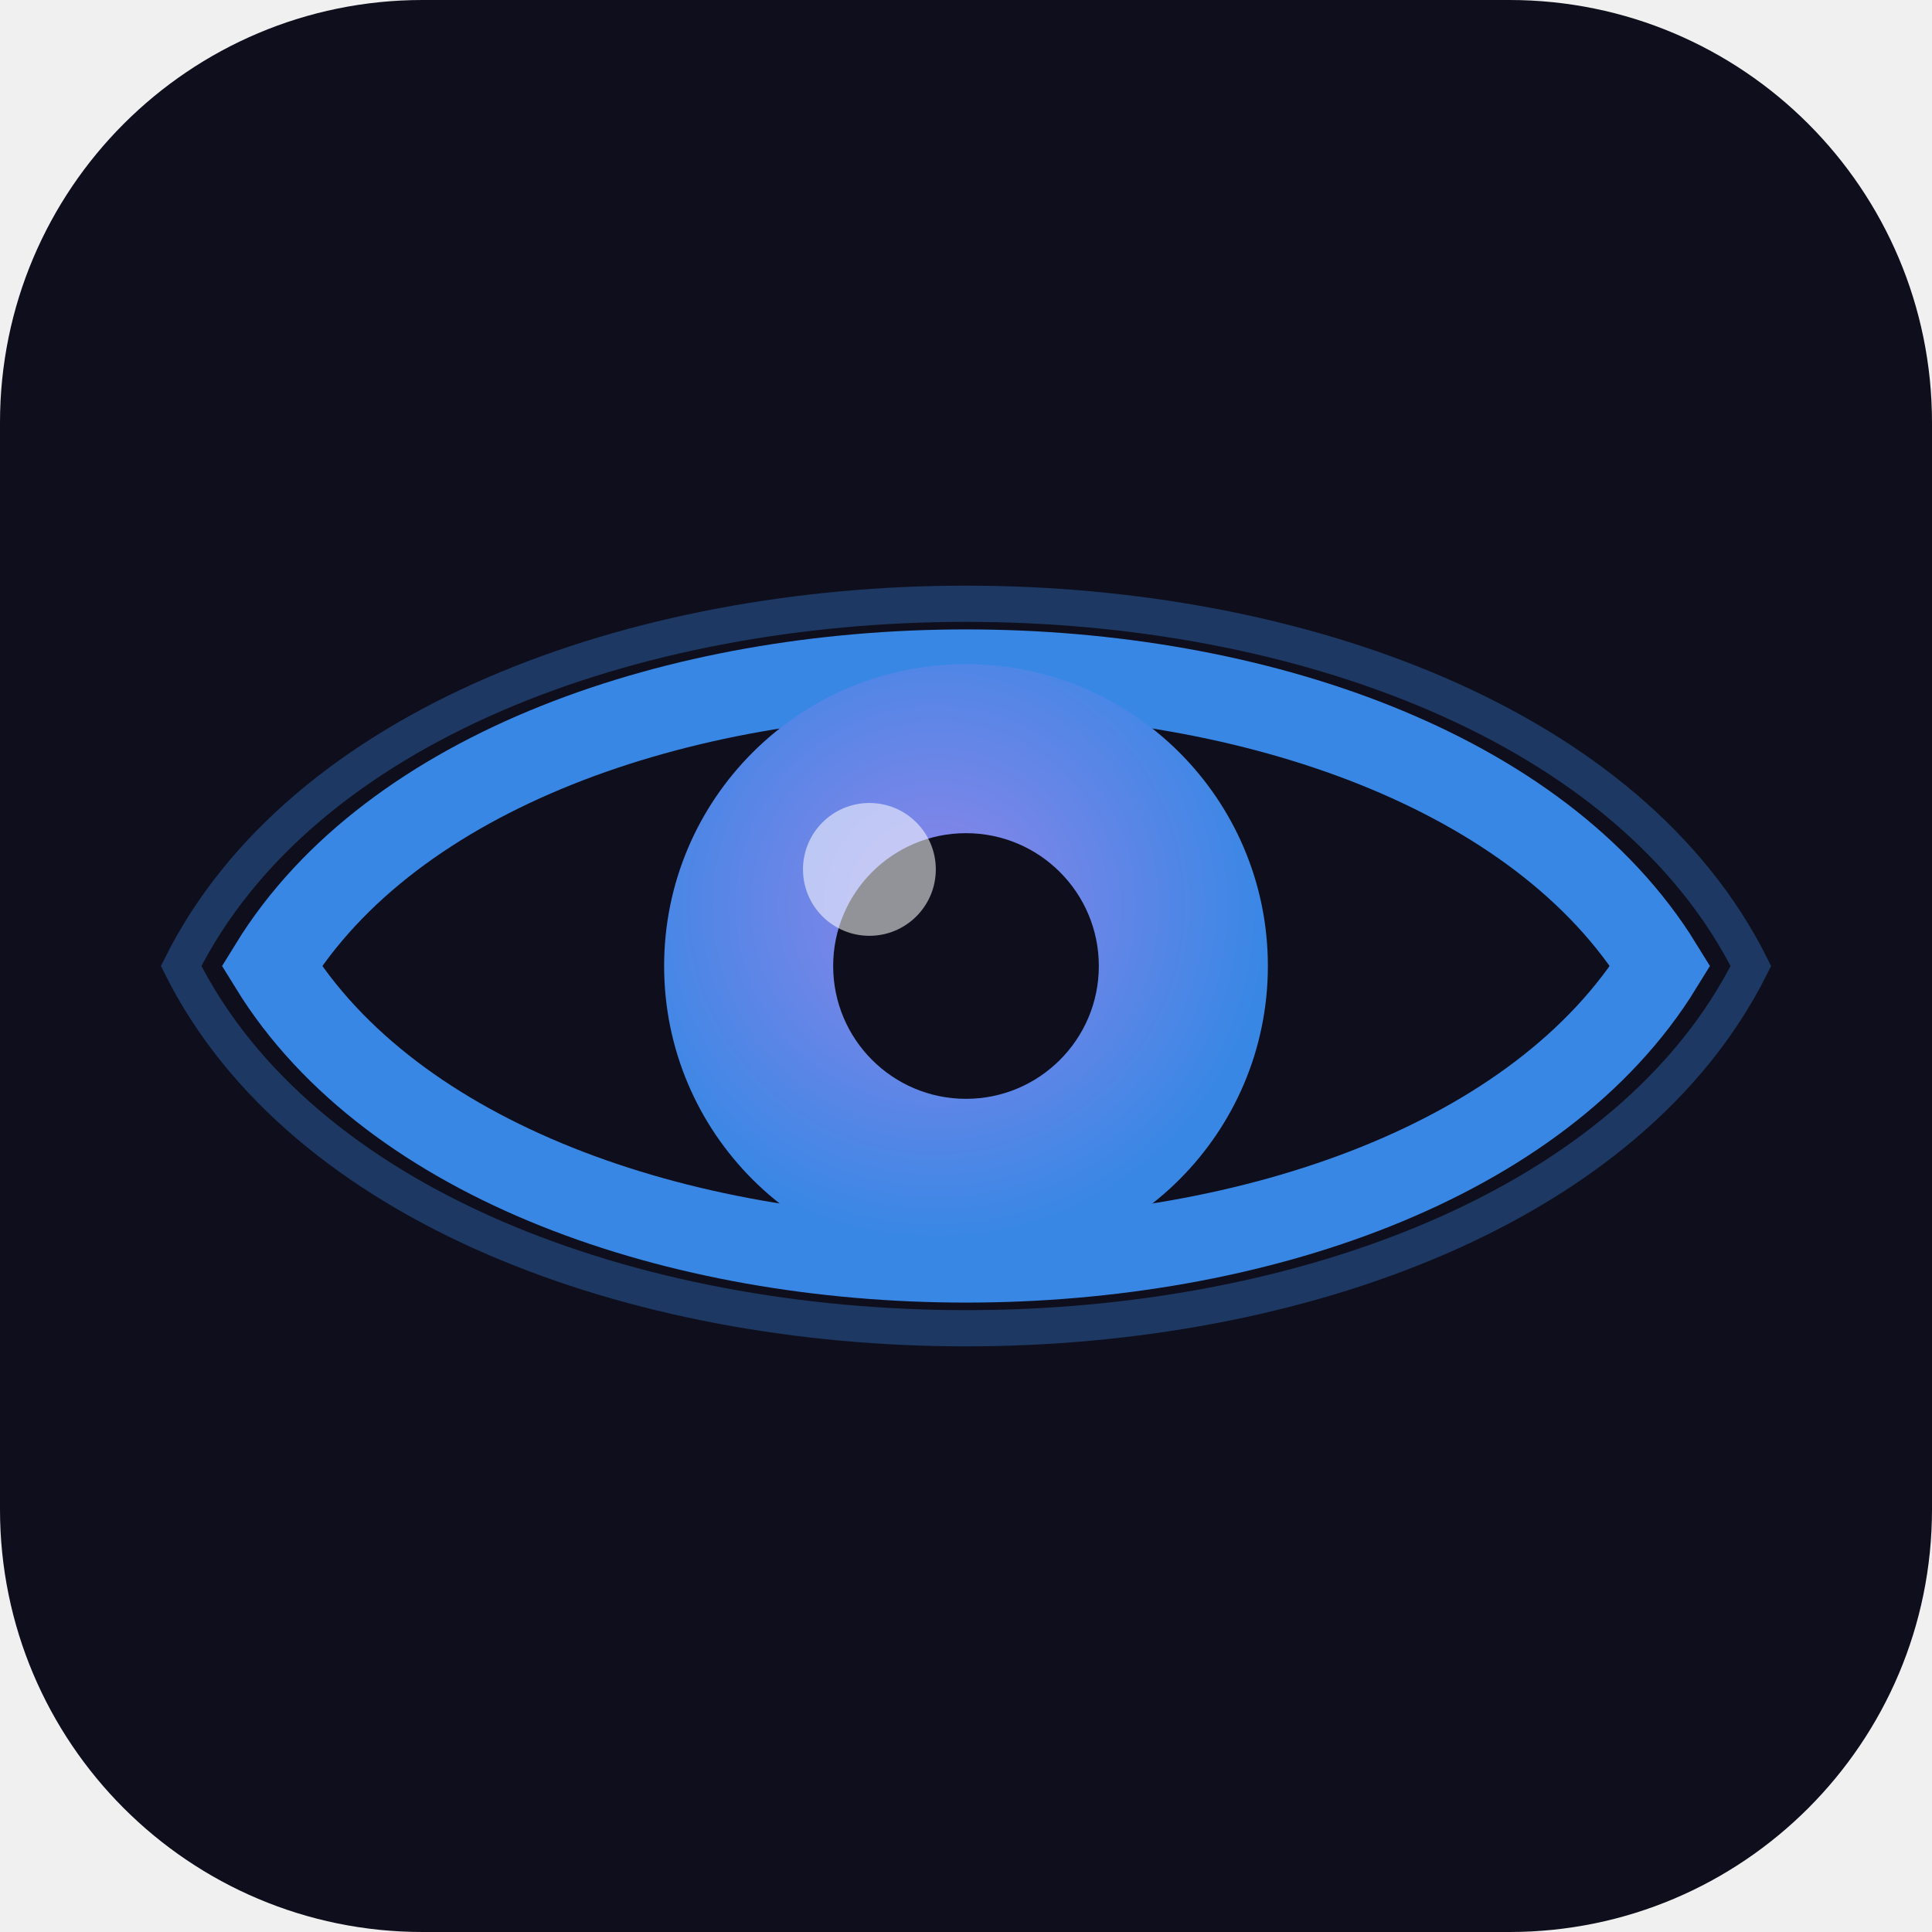
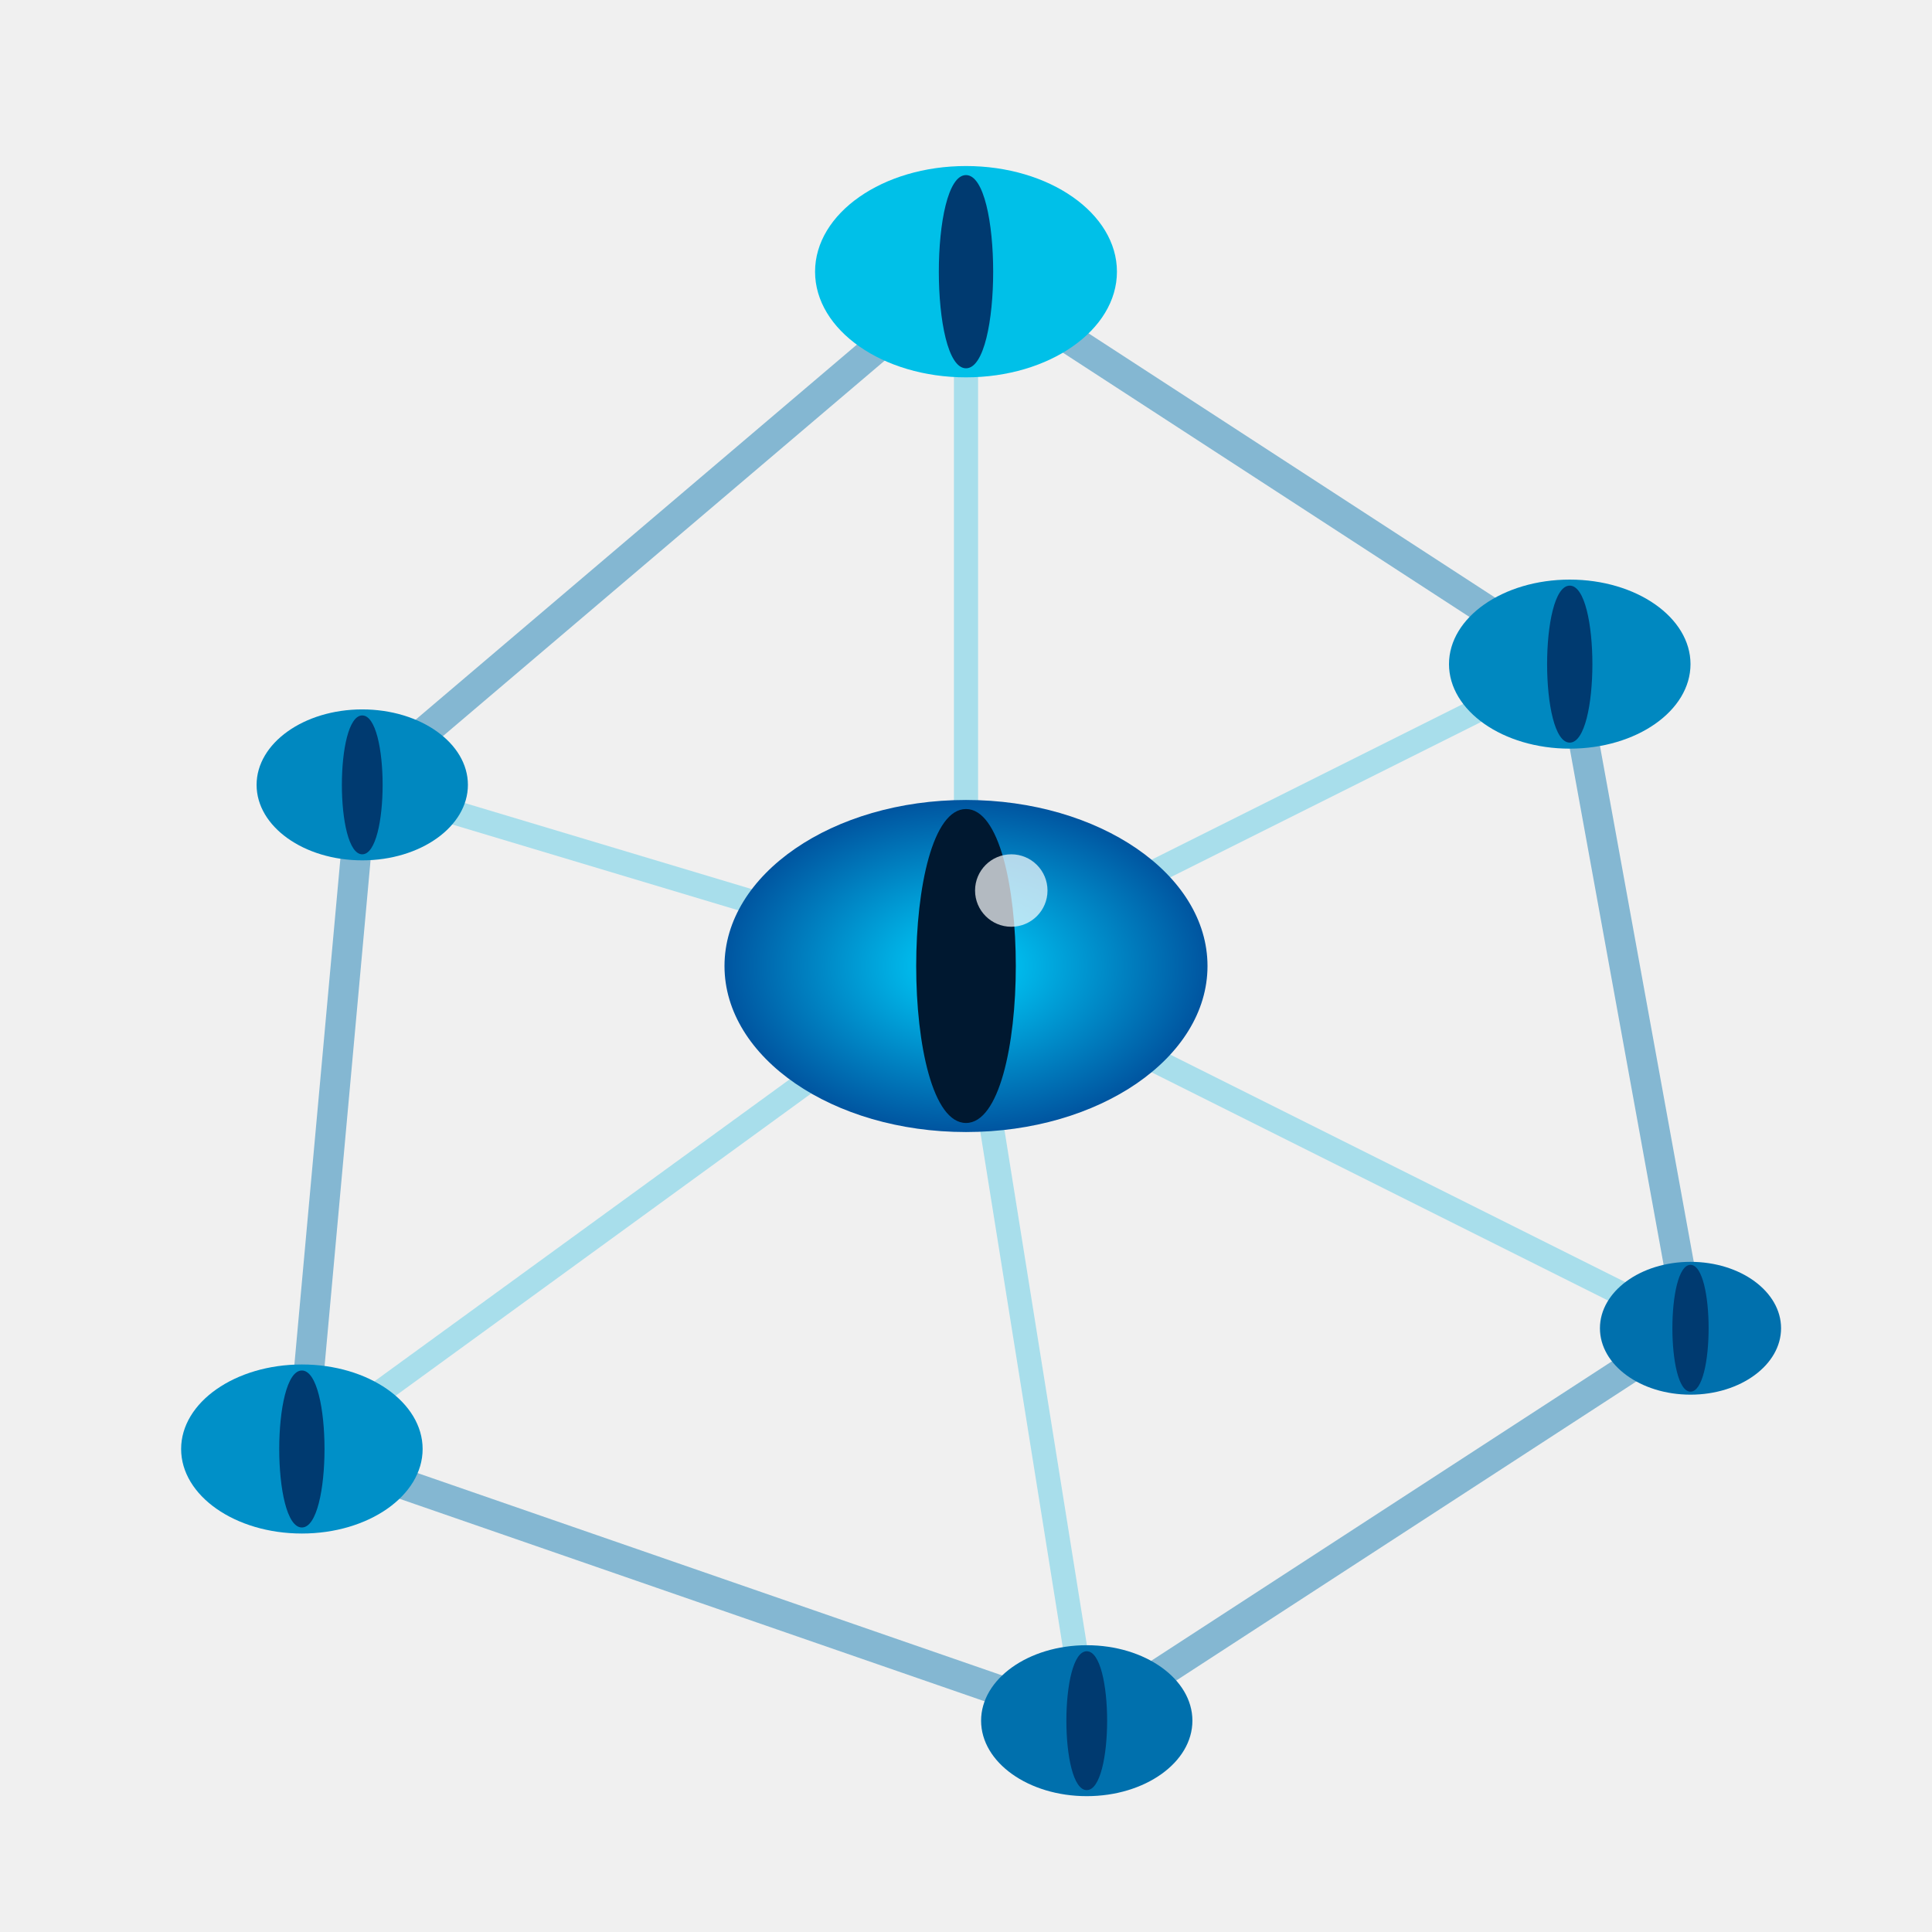
- <svg xmlns="http://www.w3.org/2000/svg" viewBox="0 0 32 32">
-   <rect width="32" height="32" rx="7" fill="#0e0e1c" />
-   <path d="M3 16 C7 8, 25 8, 29 16 C25 24, 7 24, 3 16 Z" fill="none" stroke="#3987e5" stroke-width="0.6" opacity="0.35" />
-   <path d="M4.5 16 C8.5 9.5, 23.5 9.5, 27.5 16 C23.5 22.5, 8.5 22.5, 4.5 16 Z" fill="none" stroke="#3987e5" stroke-width="1.4" />
+ <svg xmlns="http://www.w3.org/2000/svg" width="64" height="64" viewBox="0 0 64 64" fill="none">
  <defs>
-     <radialGradient id="iris" cx="45%" cy="40%" r="55%">
-       <stop offset="0%" stop-color="#9085e9" />
-       <stop offset="100%" stop-color="#3987e5" />
+     <radialGradient id="gCenter" cx="50%" cy="50%" r="50%">
+       <stop offset="0%" stop-color="#00D4FF" />
+       <stop offset="100%" stop-color="#0055A0" />
    </radialGradient>
  </defs>
-   <circle cx="16" cy="16" r="5" fill="url(#iris)" />
-   <circle cx="16" cy="16" r="2.2" fill="#0e0e1c" />
-   <circle cx="14.4" cy="14.4" r="1.1" fill="white" opacity="0.55" />
+   <line x1="32" y1="9" x2="32" y2="32" stroke="#00B4E1" stroke-width="0.8" opacity="0.3" />
+   <line x1="52" y1="22" x2="32" y2="32" stroke="#00B4E1" stroke-width="0.8" opacity="0.3" />
+   <line x1="12" y1="26" x2="32" y2="32" stroke="#00B4E1" stroke-width="0.8" opacity="0.3" />
+   <line x1="56" y1="44" x2="32" y2="32" stroke="#00B4E1" stroke-width="0.8" opacity="0.3" />
+   <line x1="10" y1="48" x2="32" y2="32" stroke="#00B4E1" stroke-width="0.8" opacity="0.3" />
+   <line x1="36" y1="57" x2="32" y2="32" stroke="#00B4E1" stroke-width="0.8" opacity="0.3" />
+   <line x1="32" y1="9" x2="52" y2="22" stroke="#0070AD" stroke-width="1" opacity="0.45" />
+   <line x1="32" y1="9" x2="12" y2="26" stroke="#0070AD" stroke-width="1" opacity="0.45" />
+   <line x1="52" y1="22" x2="56" y2="44" stroke="#0070AD" stroke-width="1" opacity="0.45" />
+   <line x1="12" y1="26" x2="10" y2="48" stroke="#0070AD" stroke-width="1" opacity="0.45" />
+   <line x1="56" y1="44" x2="36" y2="57" stroke="#0070AD" stroke-width="1" opacity="0.45" />
+   <line x1="10" y1="48" x2="36" y2="57" stroke="#0070AD" stroke-width="1" opacity="0.45" />
+   <ellipse cx="32" cy="9" rx="5" ry="3.5" fill="#00C0E8" />
+   <path d="M32 5.8 C33.2 5.8 33.2 12.2 32 12.2 C30.8 12.2 30.8 5.8 32 5.8Z" fill="#003A70" />
+   <ellipse cx="52" cy="22" rx="4" ry="2.8" fill="#0088C0" />
+   <path d="M52 19.4 C53 19.4 53 24.6 52 24.6 C51 24.6 51 19.4 52 19.4Z" fill="#003A70" />
+   <ellipse cx="12" cy="26" rx="3.5" ry="2.5" fill="#0088C0" />
+   <path d="M12 23.7 C12.9 23.7 12.9 28.3 12 28.3 C11.1 28.3 11.1 23.7 12 23.7Z" fill="#003A70" />
+   <ellipse cx="56" cy="44" rx="3" ry="2.2" fill="#0070AD" />
+   <path d="M56 41.9 C56.8 41.9 56.8 46.1 56 46.1 C55.2 46.1 55.2 41.9 56 41.9Z" fill="#003A70" />
+   <ellipse cx="10" cy="48" rx="4" ry="2.8" fill="#0090C8" />
+   <path d="M10 45.4 C11 45.4 11 50.6 10 50.6 C9 50.6 9 45.4 10 45.4Z" fill="#003A70" />
+   <ellipse cx="36" cy="57" rx="3.5" ry="2.5" fill="#0070AD" />
+   <path d="M36 54.7 C36.9 54.7 36.9 59.3 36 59.3 C35.1 59.3 35.1 54.7 36 54.7Z" fill="#003A70" />
+   <ellipse cx="32" cy="32" rx="8" ry="5.5" fill="url(#gCenter)" />
+   <path d="M32 26.8 C34.2 26.8 34.2 37.2 32 37.2 C29.8 37.2 29.8 26.8 32 26.8Z" fill="#001830" />
+   <circle cx="33.5" cy="29.5" r="1.2" fill="white" opacity="0.7" />
</svg>
